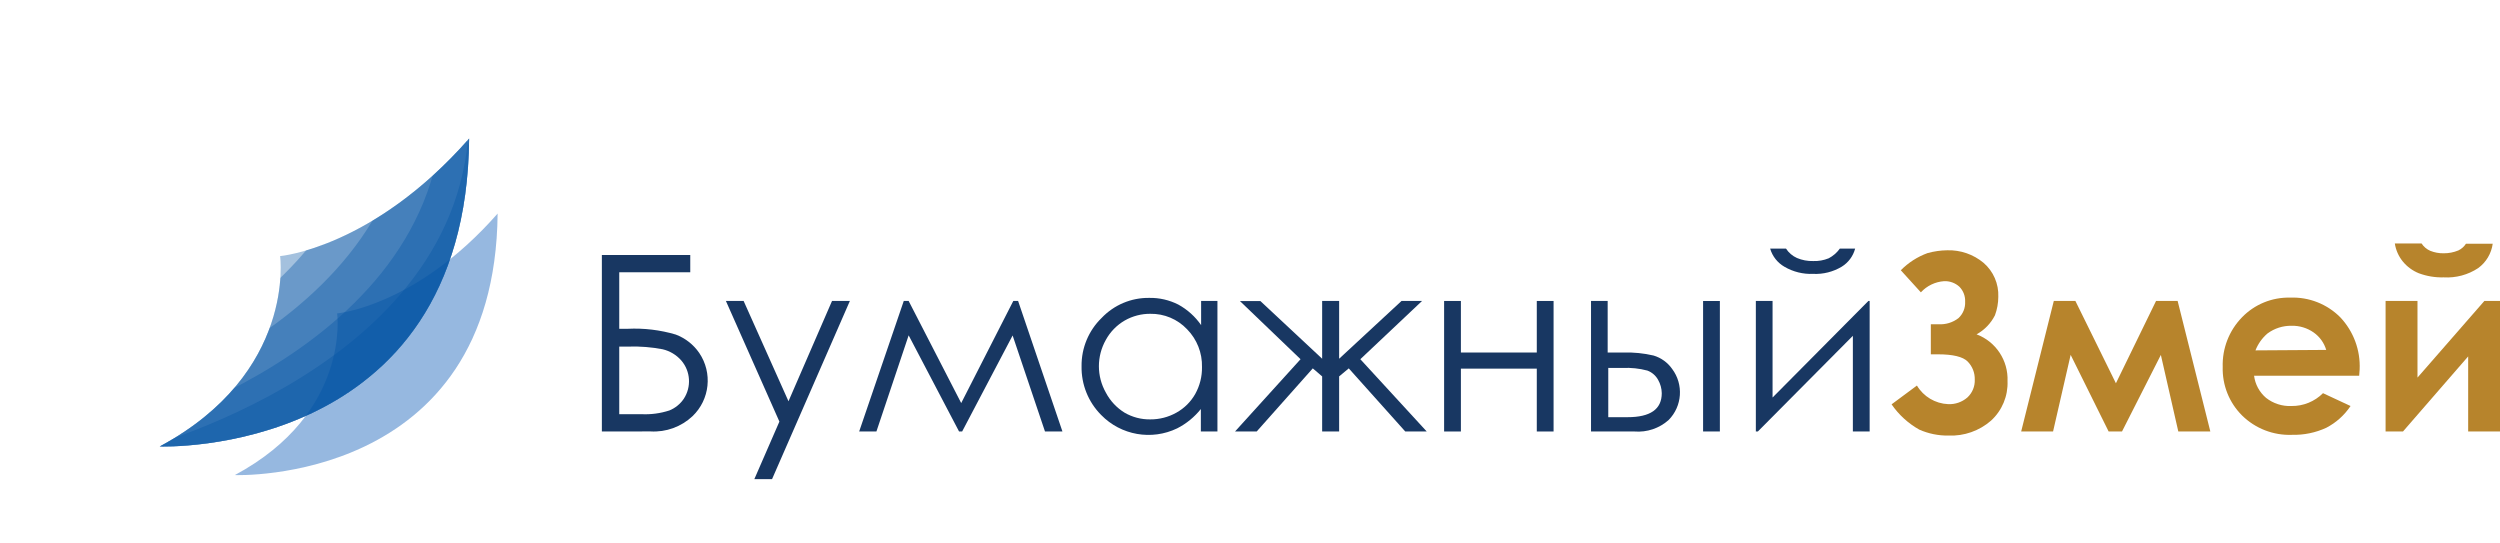
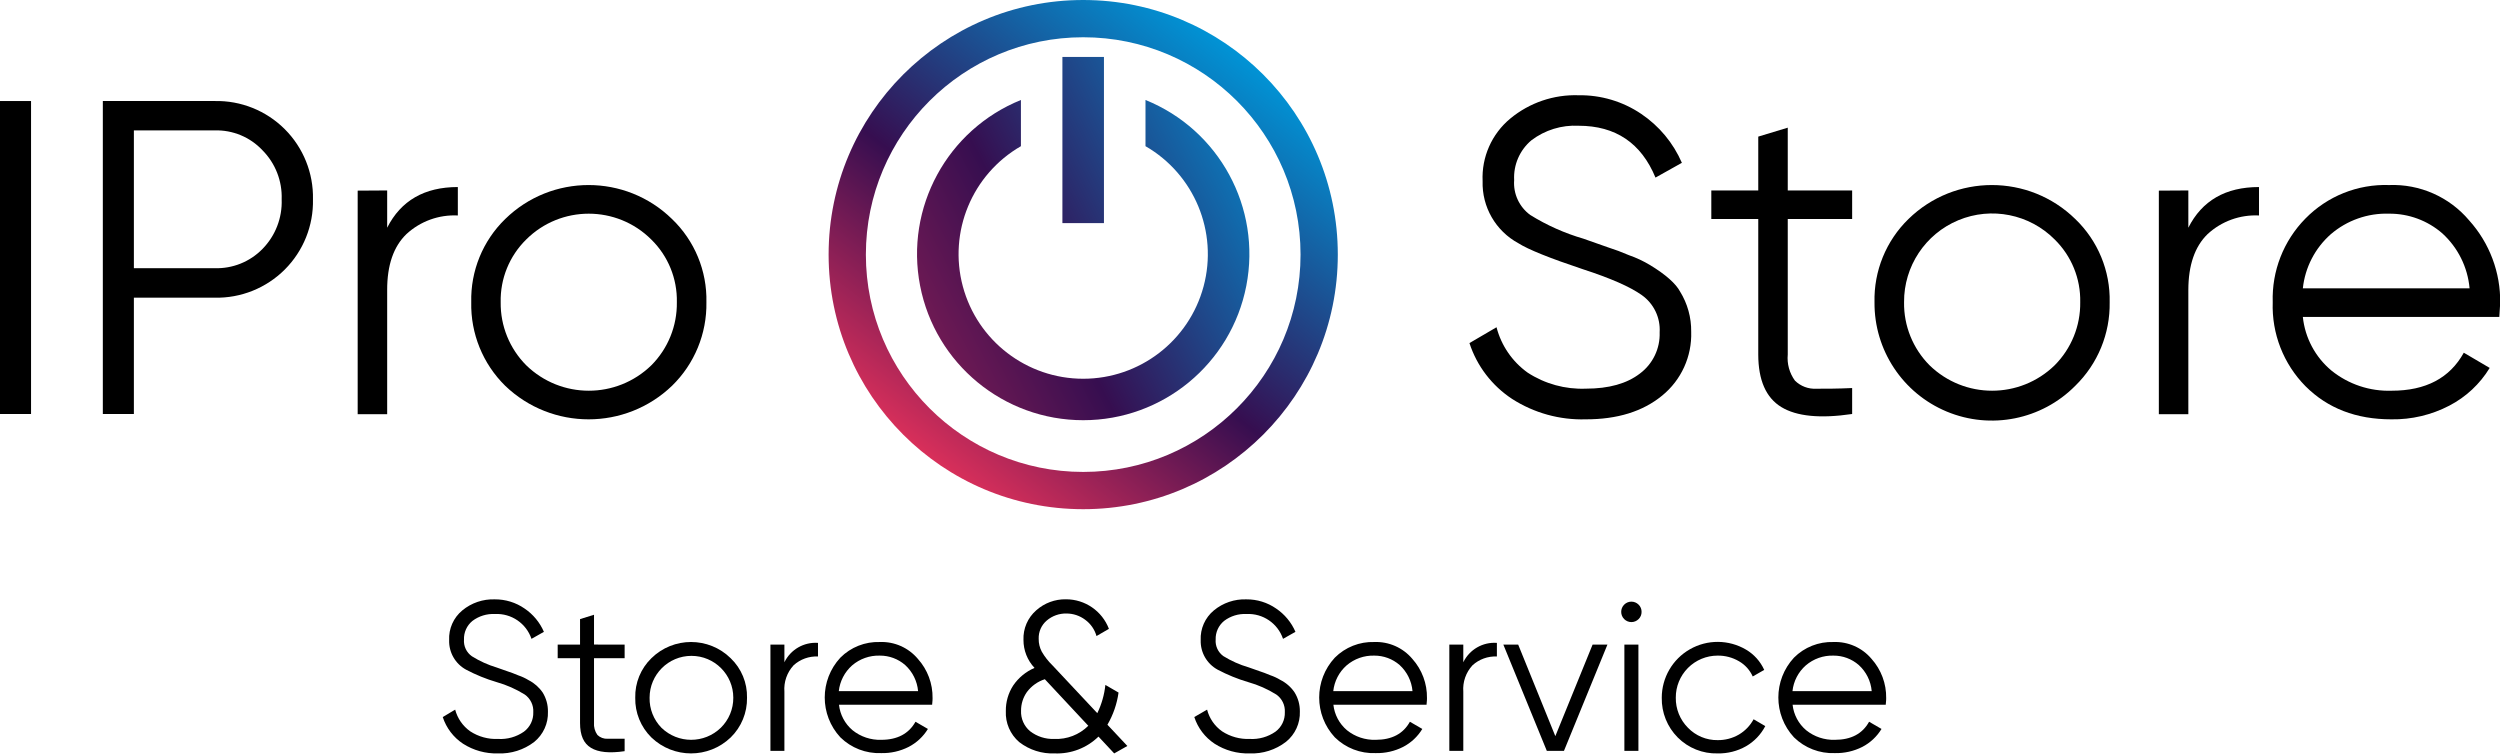
- <svg xmlns="http://www.w3.org/2000/svg" viewBox="0 0 373.88 81.08">
+ <svg xmlns="http://www.w3.org/2000/svg" xmlns:xlink="http://www.w3.org/1999/xlink" viewBox="0 0 402.6 121.33">
  <defs>
-     <style>.cls-1{fill:none;}.cls-2{fill:#183762;}.cls-3{fill:#b7842c;}.cls-4{fill:#7ca6d8;opacity:0.8;}.cls-5{clip-path:url(#clip-path);}.cls-6{fill:#0354a3;opacity:0.36;}</style>
-     <clipPath id="clip-path" transform="translate(23.89 20.72)">
-       <path class="cls-1" d="M0,46.05S45.83,47.81,46.27,0C31.88,16.38,18,17.58,18,17.58S20.44,35.06,0,46.05Z" />
-     </clipPath>
+     <style>.cls-1{fill:url(#linear-gradient);}.cls-2{fill:url(#linear-gradient-2);}.cls-3{fill:url(#linear-gradient-3);}</style>
+     <linearGradient id="linear-gradient" x1="130.52" y1="98.07" x2="237.06" y2="-40.37" gradientUnits="userSpaceOnUse">
+       <stop offset="0" stop-color="#ff6b95" />
+       <stop offset="0.13" stop-color="#ff375d" />
+       <stop offset="0.38" stop-color="#360e50" />
+       <stop offset="0.65" stop-color="#0095d7" />
+       <stop offset="0.81" stop-color="#00a2e8" />
+       <stop offset="1" stop-color="#000058" />
+     </linearGradient>
+     <linearGradient id="linear-gradient-2" x1="74.11" y1="93.66" x2="320.69" y2="-36.01" gradientUnits="userSpaceOnUse">
+       <stop offset="0" stop-color="#ff6b95" />
+       <stop offset="0.13" stop-color="#ff375d" />
+       <stop offset="0.38" stop-color="#360e50" />
+       <stop offset="0.55" stop-color="#0095d7" />
+       <stop offset="0.81" stop-color="#00a2e8" />
+       <stop offset="1" stop-color="#000058" />
+     </linearGradient>
+     <linearGradient id="linear-gradient-3" x1="66.55" y1="79.29" x2="313.13" y2="-50.39" xlink:href="#linear-gradient-2" />
  </defs>
  <g id="Layer_2" data-name="Layer 2">
-     <g id="Layer_2_1" data-name="Layer 2 1">
-       <path class="cls-2" d="M66.12,43.81V17.42H79.34V20H68.72v8.45H70a21.61,21.61,0,0,1,7.16.86,7.43,7.43,0,0,1,3.52,2.75,7.37,7.37,0,0,1-1,9.46,8.44,8.44,0,0,1-6.29,2.28Zm2.6-12.7V41.22H72a11.65,11.65,0,0,0,4.23-.56,4.76,4.76,0,0,0,2.14-1.74A4.77,4.77,0,0,0,78,33.19a5.32,5.32,0,0,0-2.81-1.68,23.19,23.19,0,0,0-5-.4Z" transform="translate(23.89 20.72)" />
-       <path class="cls-2" d="M84.67,24.29h2.65l6.71,15,6.51-15h2.67L91.57,50.94H88.92l3.75-8.61Z" transform="translate(23.89 20.72)" />
-       <path class="cls-2" d="M127.65,24.29h.72L135,43.81h-2.61l-4.84-14.36L120,43.81h-.46L112,29.43l-4.82,14.38H104.6l6.67-19.52H112l7.86,15.27Z" transform="translate(23.89 20.72)" />
-       <path class="cls-2" d="M158.18,24.29V43.81H155.7V40.45a10.78,10.78,0,0,1-3.54,2.89,9.88,9.88,0,0,1-11.37-2,10.07,10.07,0,0,1-2.93-7.3,9.89,9.89,0,0,1,3-7.21,9.63,9.63,0,0,1,7.12-3,9.24,9.24,0,0,1,4.35,1,10,10,0,0,1,3.41,3.07V24.29Zm-10,1.92a7.61,7.61,0,0,0-3.86,1,7.52,7.52,0,0,0-2.83,2.9,8,8,0,0,0,0,7.88A7.76,7.76,0,0,0,144.3,41a7.41,7.41,0,0,0,3.83,1,7.86,7.86,0,0,0,3.9-1,7.27,7.27,0,0,0,2.84-2.82,8,8,0,0,0,1-4,7.79,7.79,0,0,0-2.23-5.66A7.39,7.39,0,0,0,148.14,26.21Z" transform="translate(23.89 20.72)" />
-       <path class="cls-2" d="M173.84,24.29h2.54v8.64l9.33-8.64h3.07L179.55,33l9.93,10.81h-3.21l-8.45-9.44-1.44,1.2v8.24h-2.54V35.57l-1.4-1.2-8.39,9.44h-3.24L170.61,33l-9.06-8.69h3.06l9.23,8.62Z" transform="translate(23.89 20.72)" />
-       <path class="cls-2" d="M205.94,34.41H194.59v9.4h-2.51V24.29h2.51V32h11.35V24.29h2.51V43.81h-2.51Z" transform="translate(23.89 20.72)" />
-       <path class="cls-2" d="M216.54,32h2.39a17.45,17.45,0,0,1,4.47.45,5.2,5.2,0,0,1,2.78,2,5.87,5.87,0,0,1-.52,7.64,6.85,6.85,0,0,1-5.11,1.72h-6.5V24.29h2.49Zm.09,2.3v7.37h2.89c3.41,0,5.11-1.19,5.11-3.59a4.17,4.17,0,0,0-.55-2,3.05,3.05,0,0,0-1.6-1.38,12.05,12.05,0,0,0-3.71-.39Zm14.18-10h2.51V43.81h-2.51Z" transform="translate(23.89 20.72)" />
-       <path class="cls-2" d="M241.2,24.29V38.73l14.33-14.44h.19V43.81h-2.51V29.5L239,43.81h-.3V24.29Zm-.36-7.83h2.37a3.83,3.83,0,0,0,1.63,1.4,5.84,5.84,0,0,0,2.44.46,5.56,5.56,0,0,0,2.31-.41,4.71,4.71,0,0,0,1.67-1.45h2.29a4.54,4.54,0,0,1-2,2.7,7.6,7.6,0,0,1-4.28,1.08,7.85,7.85,0,0,1-4.3-1.07A4.61,4.61,0,0,1,240.84,16.46Z" transform="translate(23.89 20.72)" />
-       <path class="cls-3" d="M262.79,36.94a5.72,5.72,0,0,0,4.67,2.78,4.09,4.09,0,0,0,2.88-1,3.45,3.45,0,0,0,1.1-2.67,3.7,3.7,0,0,0-1.07-2.71c-.71-.71-2.19-1.07-4.42-1.07h-1.08V27.77H266a4.43,4.43,0,0,0,3-.91,3.12,3.12,0,0,0,1-2.46,3,3,0,0,0-.86-2.24,3.19,3.19,0,0,0-2.29-.83A5.21,5.21,0,0,0,263.38,23l-3-3.3a10.79,10.79,0,0,1,4-2.57,11.57,11.57,0,0,1,2.94-.42,8.11,8.11,0,0,1,5.44,1.88,6.37,6.37,0,0,1,2.2,5.08,8,8,0,0,1-.5,2.76,6.67,6.67,0,0,1-2.75,2.85,7.17,7.17,0,0,1,4.63,7,7.61,7.61,0,0,1-2.47,5.91,9.1,9.1,0,0,1-6.35,2.23,10.42,10.42,0,0,1-4.38-.89A12.39,12.39,0,0,1,259,39.75Z" transform="translate(23.89 20.72)" />
-       <path class="cls-3" d="M292.55,36.6l6-12.31h3.23l4.89,19.52h-4.79l-2.61-11.45-5.81,11.45h-2l-5.68-11.46-2.63,11.46h-4.77l4.88-19.52h3.23Z" transform="translate(23.89 20.72)" />
-       <path class="cls-3" d="M328.93,35.47H313.21A5.21,5.21,0,0,0,315,38.78,5.74,5.74,0,0,0,318.8,40a6.54,6.54,0,0,0,4.72-1.92L327.64,40A9.77,9.77,0,0,1,324,43.26a11.56,11.56,0,0,1-5.11,1.05,10.1,10.1,0,0,1-7.48-2.9,9.84,9.84,0,0,1-2.89-7.25,10.2,10.2,0,0,1,2.88-7.42,9.69,9.69,0,0,1,7.22-2.95,10,10,0,0,1,7.49,2.95A10.66,10.66,0,0,1,329,34.53ZM324,31.61A4.9,4.9,0,0,0,322.12,29a5.54,5.54,0,0,0-3.31-1,5.88,5.88,0,0,0-3.59,1.15,6.36,6.36,0,0,0-1.8,2.53Z" transform="translate(23.89 20.72)" />
-       <path class="cls-3" d="M335.48,43.81h-2.6V24.29h4.77V35.75l10-11.46H350V43.81h-4.77V32.58Zm-1.22-28.12h4a2.92,2.92,0,0,0,1.3,1.1,5.16,5.16,0,0,0,2,.37,5.62,5.62,0,0,0,2.21-.43,2.77,2.77,0,0,0,1.13-1h4a5.41,5.41,0,0,1-2.18,3.65,8.42,8.42,0,0,1-5.14,1.38,9.85,9.85,0,0,1-3.72-.61,6,6,0,0,1-2.41-1.77A5.61,5.61,0,0,1,334.26,15.69Z" transform="translate(23.89 20.72)" />
-       <path class="cls-4" d="M11.23,50.33s38.93,1.49,39.3-39.11c-12.22,13.91-24,14.93-24,14.93S28.6,41,11.23,50.33Z" transform="translate(23.89 20.72)" />
-       <g class="cls-5">
-         <path class="cls-6" d="M-7.06,47.59S44.26,36,46.22-1.5s23.1,27.11,23.1,27.11L27.59,60.35l-28.69-4Z" transform="translate(23.89 20.72)" />
-         <path class="cls-6" d="M-11,45.73S40.35,34.09,42.3-3.36,65.4,23.75,65.4,23.75L23.68,58.49-5,54.48Z" transform="translate(23.89 20.72)" />
-         <path class="cls-6" d="M-15.82,42.93S35.5,31.29,37.46-6.15,60.56,21,60.56,21L18.83,55.7l-28.69-4Z" transform="translate(23.89 20.72)" />
-         <path class="cls-6" d="M-21.5,41.44S29.82,29.8,31.78-7.64s23.1,27.1,23.1,27.1L13.15,54.21l-28.69-4Z" transform="translate(23.89 20.72)" />
-         <path class="cls-6" d="M-23.89,40.05S27.43,28.4,29.39-9s23.1,27.1,23.1,27.1L10.76,52.81l-28.69-4Z" transform="translate(23.89 20.72)" />
-       </g>
+     <g id="Layer_1-2" data-name="Layer 1">
+       <path d="M0,66.67V16.27H5v50.4Z" />
+       <path d="M16.56,16.27h18A15.5,15.5,0,0,1,50.4,32.1,15.5,15.5,0,0,1,34.56,47.94h-13V66.67h-5Zm5,26.92h13a10.3,10.3,0,0,0,7.7-3.09,10.81,10.81,0,0,0,3.1-8,10.68,10.68,0,0,0-3.1-7.91A10.14,10.14,0,0,0,34.56,21h-13Z" />
+       <path d="M62.35,30.67v6q3.32-6.55,11.38-6.55V34.7a11.37,11.37,0,0,0-8.28,3q-3.11,3-3.1,9v20H57.6v-36Z" />
+       <path d="M108.22,62.13a19.4,19.4,0,0,1-26.86,0,18.3,18.3,0,0,1-5.47-13.46,18.07,18.07,0,0,1,5.47-13.4,19.22,19.22,0,0,1,26.86,0,18,18,0,0,1,5.54,13.4A18.35,18.35,0,0,1,108.22,62.13ZM84.74,58.82a14.44,14.44,0,0,0,20.16,0A14.09,14.09,0,0,0,109,48.67a13.71,13.71,0,0,0-4.11-10.09,14.27,14.27,0,0,0-20.16,0,13.74,13.74,0,0,0-4.1,10.09A14.12,14.12,0,0,0,84.74,58.82Z" />
+       <path d="M255.36,67.53a20.83,20.83,0,0,1-11.84-3.28,17.08,17.08,0,0,1-6.88-9L241,52.7A13,13,0,0,0,246,60a16,16,0,0,0,9.39,2.59q5.55,0,8.71-2.44a7.92,7.92,0,0,0,3.17-6.63,6.84,6.84,0,0,0-2.88-6q-2.81-2-9.5-4.17-8-2.67-10.37-4.18a11,11,0,0,1-5.76-10,12.34,12.34,0,0,1,4.46-10.08,16.38,16.38,0,0,1,11-3.75,17.52,17.52,0,0,1,10.08,3,18.25,18.25,0,0,1,6.55,7.88l-4.25,2.38q-3.45-8.35-12.38-8.35a11.6,11.6,0,0,0-7.6,2.34A7.82,7.82,0,0,0,243.84,29a6.37,6.37,0,0,0,2.59,5.62A34.52,34.52,0,0,0,255,38.44l3.89,1.37a36.42,36.42,0,0,1,3.45,1.29,18.15,18.15,0,0,1,3.39,1.59c2.54,1.54,4.15,3,4.82,4.25a12,12,0,0,1,1.8,6.48,12.71,12.71,0,0,1-4.68,10.29Q263,67.54,255.36,67.53Z" />
+       <path d="M298.27,30.67v4.6H287.9V57.09a6.16,6.16,0,0,0,1.16,4.21,4.55,4.55,0,0,0,3.45,1.3c1.54,0,3.46,0,5.76-.11v4.18q-7.71,1.14-11.41-1.12t-3.71-8.46V35.27h-7.56v-4.6h7.56V22l4.75-1.44V30.67Z" />
+       <path d="M334.2,62.13a18.9,18.9,0,0,1-32.33-13.46,18.11,18.11,0,0,1,5.47-13.4,19.22,19.22,0,0,1,26.86,0,18,18,0,0,1,5.54,13.4A18.35,18.35,0,0,1,334.2,62.13Zm-23.47-3.31a14.44,14.44,0,0,0,20.16,0A14.12,14.12,0,0,0,335,48.67a13.74,13.74,0,0,0-4.1-10.09,14.19,14.19,0,0,0-24.27,10.09A14.09,14.09,0,0,0,310.73,58.82Z" />
+       <path d="M352.41,30.67v6q3.31-6.55,11.38-6.55V34.7a11.37,11.37,0,0,0-8.28,3q-3.09,3-3.1,9v20h-4.75v-36Z" />
+       <path d="M384.74,29.8a16.06,16.06,0,0,1,12.89,5.69,19.44,19.44,0,0,1,5,13.32c0,.24-.05,1-.14,2.23H370.85a13,13,0,0,0,4.61,8.64,14.65,14.65,0,0,0,9.71,3.24q8.22,0,11.6-6.12l4.17,2.45a16.52,16.52,0,0,1-6.51,6.08,19.53,19.53,0,0,1-9.33,2.2q-8.49,0-13.82-5.33A18.33,18.33,0,0,1,366,48.67a18.36,18.36,0,0,1,5.26-13.47A18,18,0,0,1,384.74,29.8Zm0,4.61a13.73,13.73,0,0,0-9.39,3.31,13.53,13.53,0,0,0-4.5,8.71H397.7a13.61,13.61,0,0,0-4.39-8.85A12.91,12.91,0,0,0,384.74,34.41Z" />
+       <path d="M80.2,121.33a9.92,9.92,0,0,1-5.63-1.56,8.16,8.16,0,0,1-3.27-4.3l2-1.19a6.22,6.22,0,0,0,2.42,3.49A7.6,7.6,0,0,0,80.23,119a6.57,6.57,0,0,0,4.14-1.17,3.74,3.74,0,0,0,1.51-3.14,3.24,3.24,0,0,0-1.37-2.84,17.62,17.62,0,0,0-4.52-2,26.62,26.62,0,0,1-4.92-2,5.23,5.23,0,0,1-2.74-4.76,5.85,5.85,0,0,1,2.12-4.79,7.78,7.78,0,0,1,5.24-1.78A8.31,8.31,0,0,1,84.48,98a8.69,8.69,0,0,1,3.11,3.75l-2,1.13a5.9,5.9,0,0,0-5.88-4A5.55,5.55,0,0,0,76.07,100a3.71,3.71,0,0,0-1.35,3A3,3,0,0,0,76,105.69,16.55,16.55,0,0,0,80,107.5l1.85.65c.38.12.93.32,1.64.62a8.06,8.06,0,0,1,1.61.75,6.12,6.12,0,0,1,2.29,2,5.69,5.69,0,0,1,.85,3.08,6,6,0,0,1-2.22,4.89A9,9,0,0,1,80.2,121.33Z" />
+       <path d="M100.59,103.81V106H95.66v10.36a3,3,0,0,0,.55,2,2.19,2.19,0,0,0,1.64.61c.73,0,1.65,0,2.74,0v2q-3.66.54-5.42-.54c-1.18-.71-1.76-2-1.76-4V106h-3.6v-2.19h3.6V99.7L95.66,99v4.8Z" />
+       <path d="M117.67,118.76a9.22,9.22,0,0,1-12.77,0,8.71,8.71,0,0,1-2.6-6.4,8.59,8.59,0,0,1,2.6-6.36,9.11,9.11,0,0,1,12.77,0,8.54,8.54,0,0,1,2.63,6.36A8.74,8.74,0,0,1,117.67,118.76Zm-11.16-1.57a6.86,6.86,0,0,0,9.58,0,6.72,6.72,0,0,0,2-4.83,6.74,6.74,0,1,0-13.48,0A6.72,6.72,0,0,0,106.51,117.19Z" />
+       <path d="M126.32,103.81v2.84a5.57,5.57,0,0,1,5.41-3.12v2.19a5.45,5.45,0,0,0-3.93,1.42,5.64,5.64,0,0,0-1.48,4.26v9.52h-2.25V103.81Z" />
+       <path d="M141.69,103.39a7.62,7.62,0,0,1,6.12,2.71,9.22,9.22,0,0,1,2.37,6.33c0,.11,0,.47-.07,1.06h-15a6.24,6.24,0,0,0,2.19,4.11,7,7,0,0,0,4.62,1.54c2.61,0,4.44-1,5.51-2.91l2,1.16a7.85,7.85,0,0,1-3.1,2.89,9.26,9.26,0,0,1-4.43,1,8.89,8.89,0,0,1-6.57-2.54,9.44,9.44,0,0,1,0-12.83A8.58,8.58,0,0,1,141.69,103.39Zm0,2.19a6.55,6.55,0,0,0-4.47,1.58,6.48,6.48,0,0,0-2.14,4.14h12.77a6.47,6.47,0,0,0-2.09-4.21A6.15,6.15,0,0,0,141.69,105.58Z" />
+       <path d="M178.34,116.71l3.21,3.42-2.12,1.2-2.53-2.71a9.54,9.54,0,0,1-7.05,2.71,8.73,8.73,0,0,1-5.71-1.82,6.19,6.19,0,0,1-2.16-5,7.35,7.35,0,0,1,1.18-4.11,7.94,7.94,0,0,1,3.44-2.84,6.54,6.54,0,0,1-1.78-4.51,6,6,0,0,1,2.05-4.76,7,7,0,0,1,4.8-1.78,7.39,7.39,0,0,1,6.91,4.76l-2,1.16a4.87,4.87,0,0,0-1.83-2.63,5,5,0,0,0-3-1,4.73,4.73,0,0,0-3.18,1.13,3.69,3.69,0,0,0-1.3,2.94,4.29,4.29,0,0,0,.51,2.1,10.36,10.36,0,0,0,1.71,2.18l7.22,7.7a13.74,13.74,0,0,0,1.3-4.55l2.12,1.23A14.13,14.13,0,0,1,178.34,116.71ZM169.78,119a7.3,7.3,0,0,0,5.48-2.12l-7-7.5a5.83,5.83,0,0,0-2.89,2.07,5.16,5.16,0,0,0-.94,3,4.07,4.07,0,0,0,1.45,3.3A6,6,0,0,0,169.78,119Z" />
+       <path d="M201.23,121.33a9.92,9.92,0,0,1-5.63-1.56,8.16,8.16,0,0,1-3.27-4.3l2.06-1.19a6.16,6.16,0,0,0,2.41,3.49,7.6,7.6,0,0,0,4.46,1.23,6.57,6.57,0,0,0,4.14-1.17,3.74,3.74,0,0,0,1.51-3.14,3.24,3.24,0,0,0-1.37-2.84,17.45,17.45,0,0,0-4.52-2,26.62,26.62,0,0,1-4.92-2,5.23,5.23,0,0,1-2.74-4.76,5.87,5.87,0,0,1,2.12-4.79,7.78,7.78,0,0,1,5.24-1.78A8.29,8.29,0,0,1,205.51,98a8.69,8.69,0,0,1,3.11,3.75l-2,1.13a5.9,5.9,0,0,0-5.88-4,5.5,5.5,0,0,0-3.61,1.11,3.72,3.72,0,0,0-1.36,3,3,3,0,0,0,1.24,2.67,16.55,16.55,0,0,0,4.07,1.81l1.85.65c.38.12.93.32,1.64.62a8.06,8.06,0,0,1,1.61.75,6,6,0,0,1,2.29,2,5.69,5.69,0,0,1,.86,3.08,6,6,0,0,1-2.23,4.89A9,9,0,0,1,201.23,121.33Z" />
+       <path d="M221.32,103.39a7.64,7.64,0,0,1,6.12,2.71,9.26,9.26,0,0,1,2.36,6.33c0,.11,0,.47-.07,1.06h-15a6.24,6.24,0,0,0,2.19,4.11,7,7,0,0,0,4.62,1.54q3.9,0,5.51-2.91l2,1.16a7.83,7.83,0,0,1-3.09,2.89,9.26,9.26,0,0,1-4.43,1,8.86,8.86,0,0,1-6.57-2.54,9.43,9.43,0,0,1,0-12.83A8.6,8.6,0,0,1,221.32,103.39Zm0,2.19a6.55,6.55,0,0,0-4.47,1.58,6.43,6.43,0,0,0-2.14,4.14h12.76a6.46,6.46,0,0,0-2.08-4.21A6.17,6.17,0,0,0,221.32,105.58Z" />
+       <path d="M235.65,103.81v2.84a5.56,5.56,0,0,1,5.41-3.12v2.19a5.45,5.45,0,0,0-3.93,1.42,5.64,5.64,0,0,0-1.48,4.26v9.52H233.4V103.81Z" />
+       <path d="M250.47,118.55l6-14.74h2.39l-7,17.11H249.1l-7-17.11h2.39Z" />
+       <path d="M264.36,98.54a1.59,1.59,0,0,1-.48,1.16,1.64,1.64,0,0,1-2.32,0,1.65,1.65,0,0,1,0-2.33,1.64,1.64,0,0,1,2.32,0A1.59,1.59,0,0,1,264.36,98.54Zm-.51,22.38h-2.26V103.81h2.26Z" />
+       <path d="M276.61,121.33a8.74,8.74,0,0,1-6.43-2.57,8.84,8.84,0,0,1-2.57-6.4,9,9,0,0,1,13.56-7.75,7.25,7.25,0,0,1,2.94,3.27l-1.85,1.06a5.34,5.34,0,0,0-2.21-2.45,6.62,6.62,0,0,0-3.44-.91,6.73,6.73,0,0,0-6.74,6.78,6.72,6.72,0,0,0,1.95,4.83,6.52,6.52,0,0,0,4.79,2,6.67,6.67,0,0,0,3.41-.89,6.35,6.35,0,0,0,2.38-2.47l1.88,1.1a8,8,0,0,1-3.11,3.25A8.88,8.88,0,0,1,276.61,121.33Z" />
+       <path d="M295.26,103.39a7.64,7.64,0,0,1,6.13,2.71,9.26,9.26,0,0,1,2.36,6.33c0,.11,0,.47-.07,1.06h-15a6.24,6.24,0,0,0,2.19,4.11,7,7,0,0,0,4.62,1.54q3.9,0,5.51-2.91l2,1.16a7.83,7.83,0,0,1-3.09,2.89,9.3,9.3,0,0,1-4.44,1,8.89,8.89,0,0,1-6.57-2.54,9.44,9.44,0,0,1,0-12.83A8.58,8.58,0,0,1,295.26,103.39Zm0,2.19a6.52,6.52,0,0,0-4.46,1.58,6.43,6.43,0,0,0-2.14,4.14h12.76a6.42,6.42,0,0,0-2.09-4.21A6.13,6.13,0,0,0,295.26,105.58Z" />
+       <path class="cls-1" d="M174.44,82a41,41,0,1,1,41-41A41,41,0,0,1,174.44,82Zm0-76a35,35,0,1,0,35,35A35,35,0,0,0,174.44,6Z" />
+       <path class="cls-2" d="M184.47,16.1v7.44a20.07,20.07,0,1,1-20.06,0V16.1a26.76,26.76,0,1,0,20.06,0Z" />
+       <rect class="cls-3" x="171.09" y="9.17" width="6.69" height="26.76" />
    </g>
  </g>
</svg>
